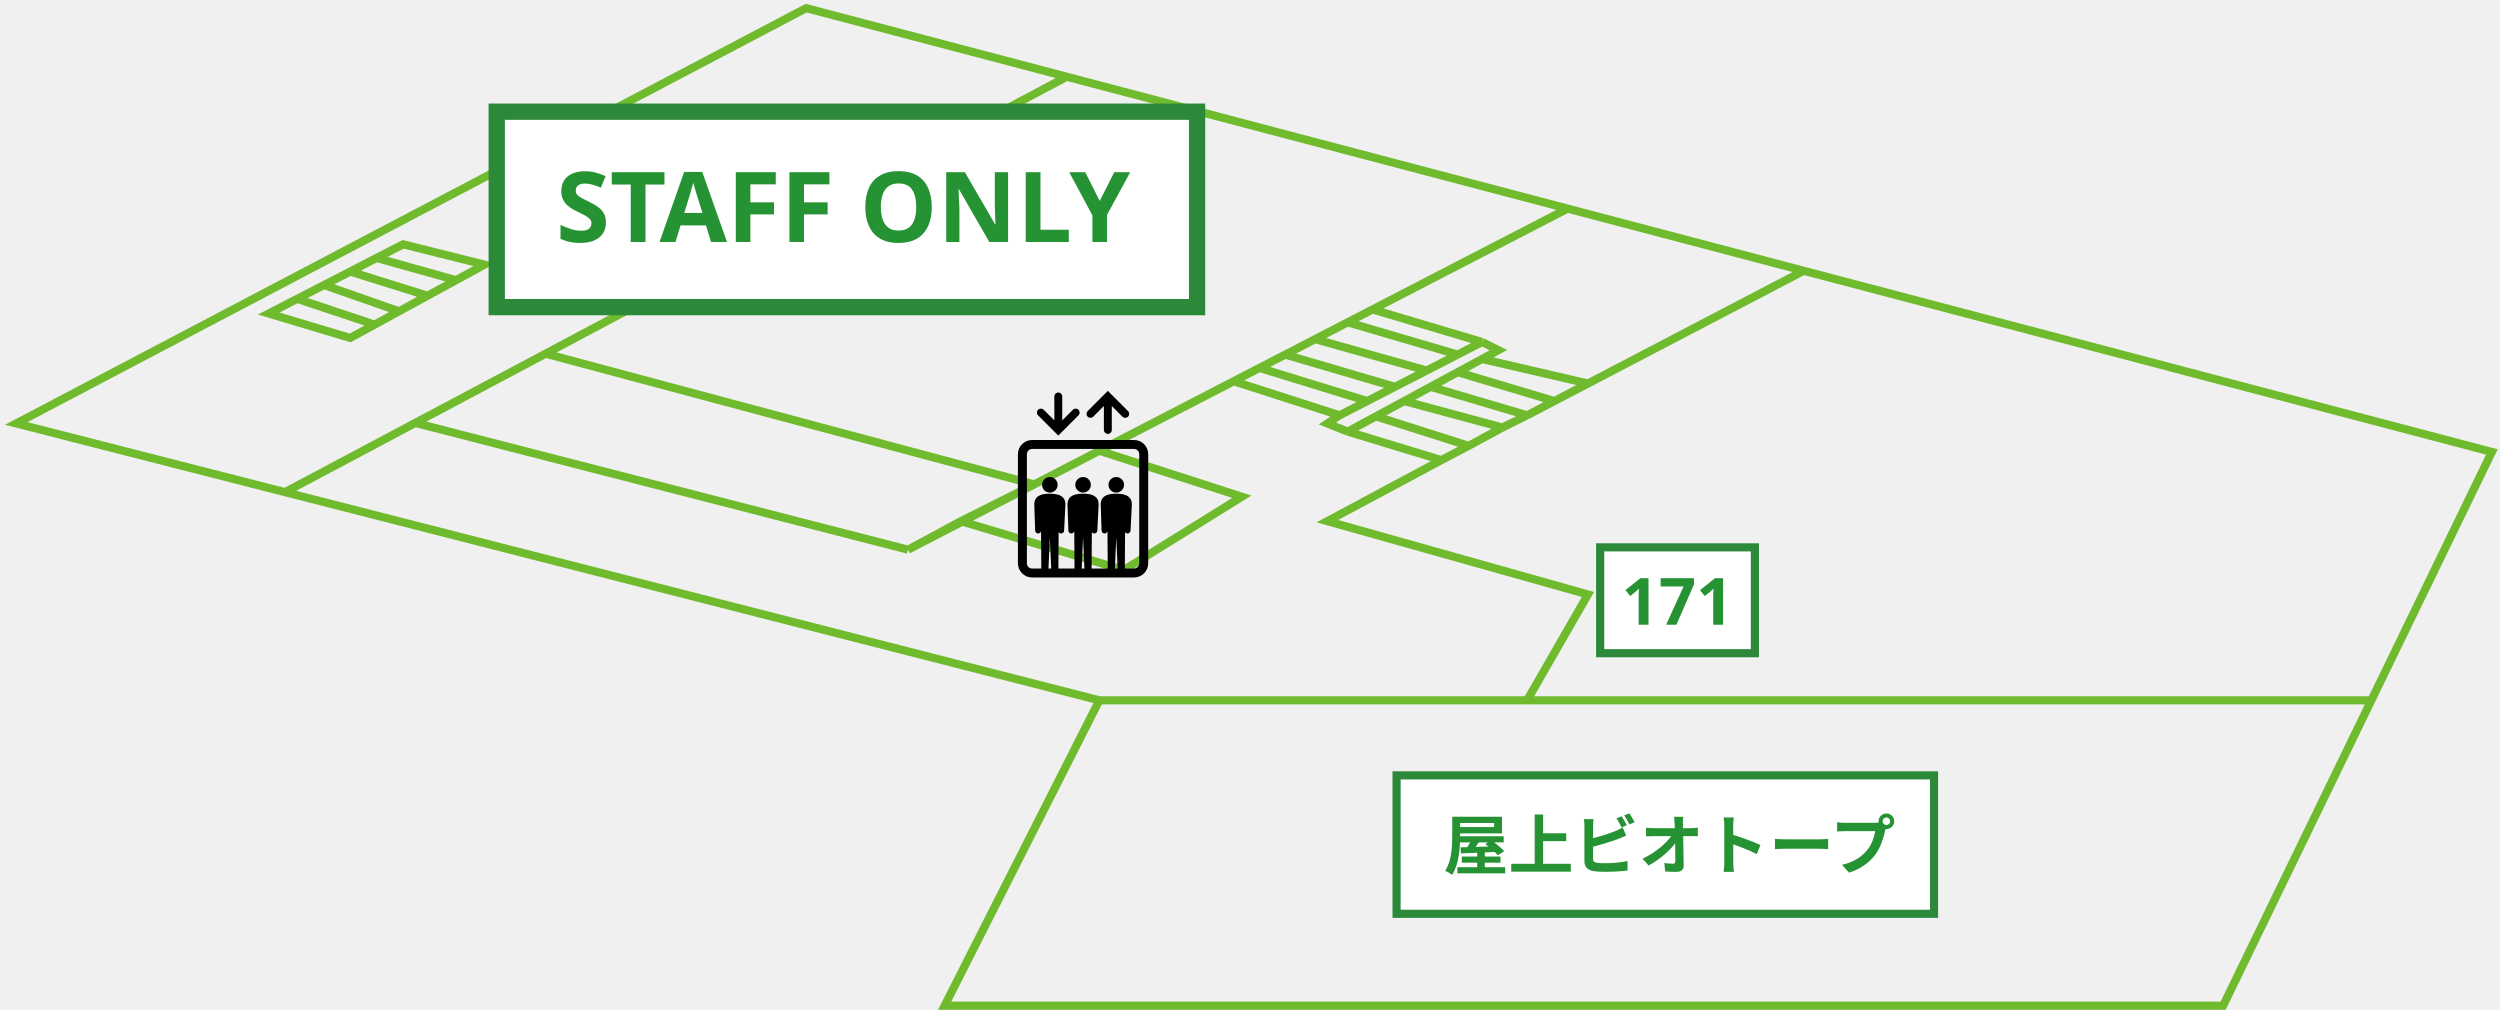
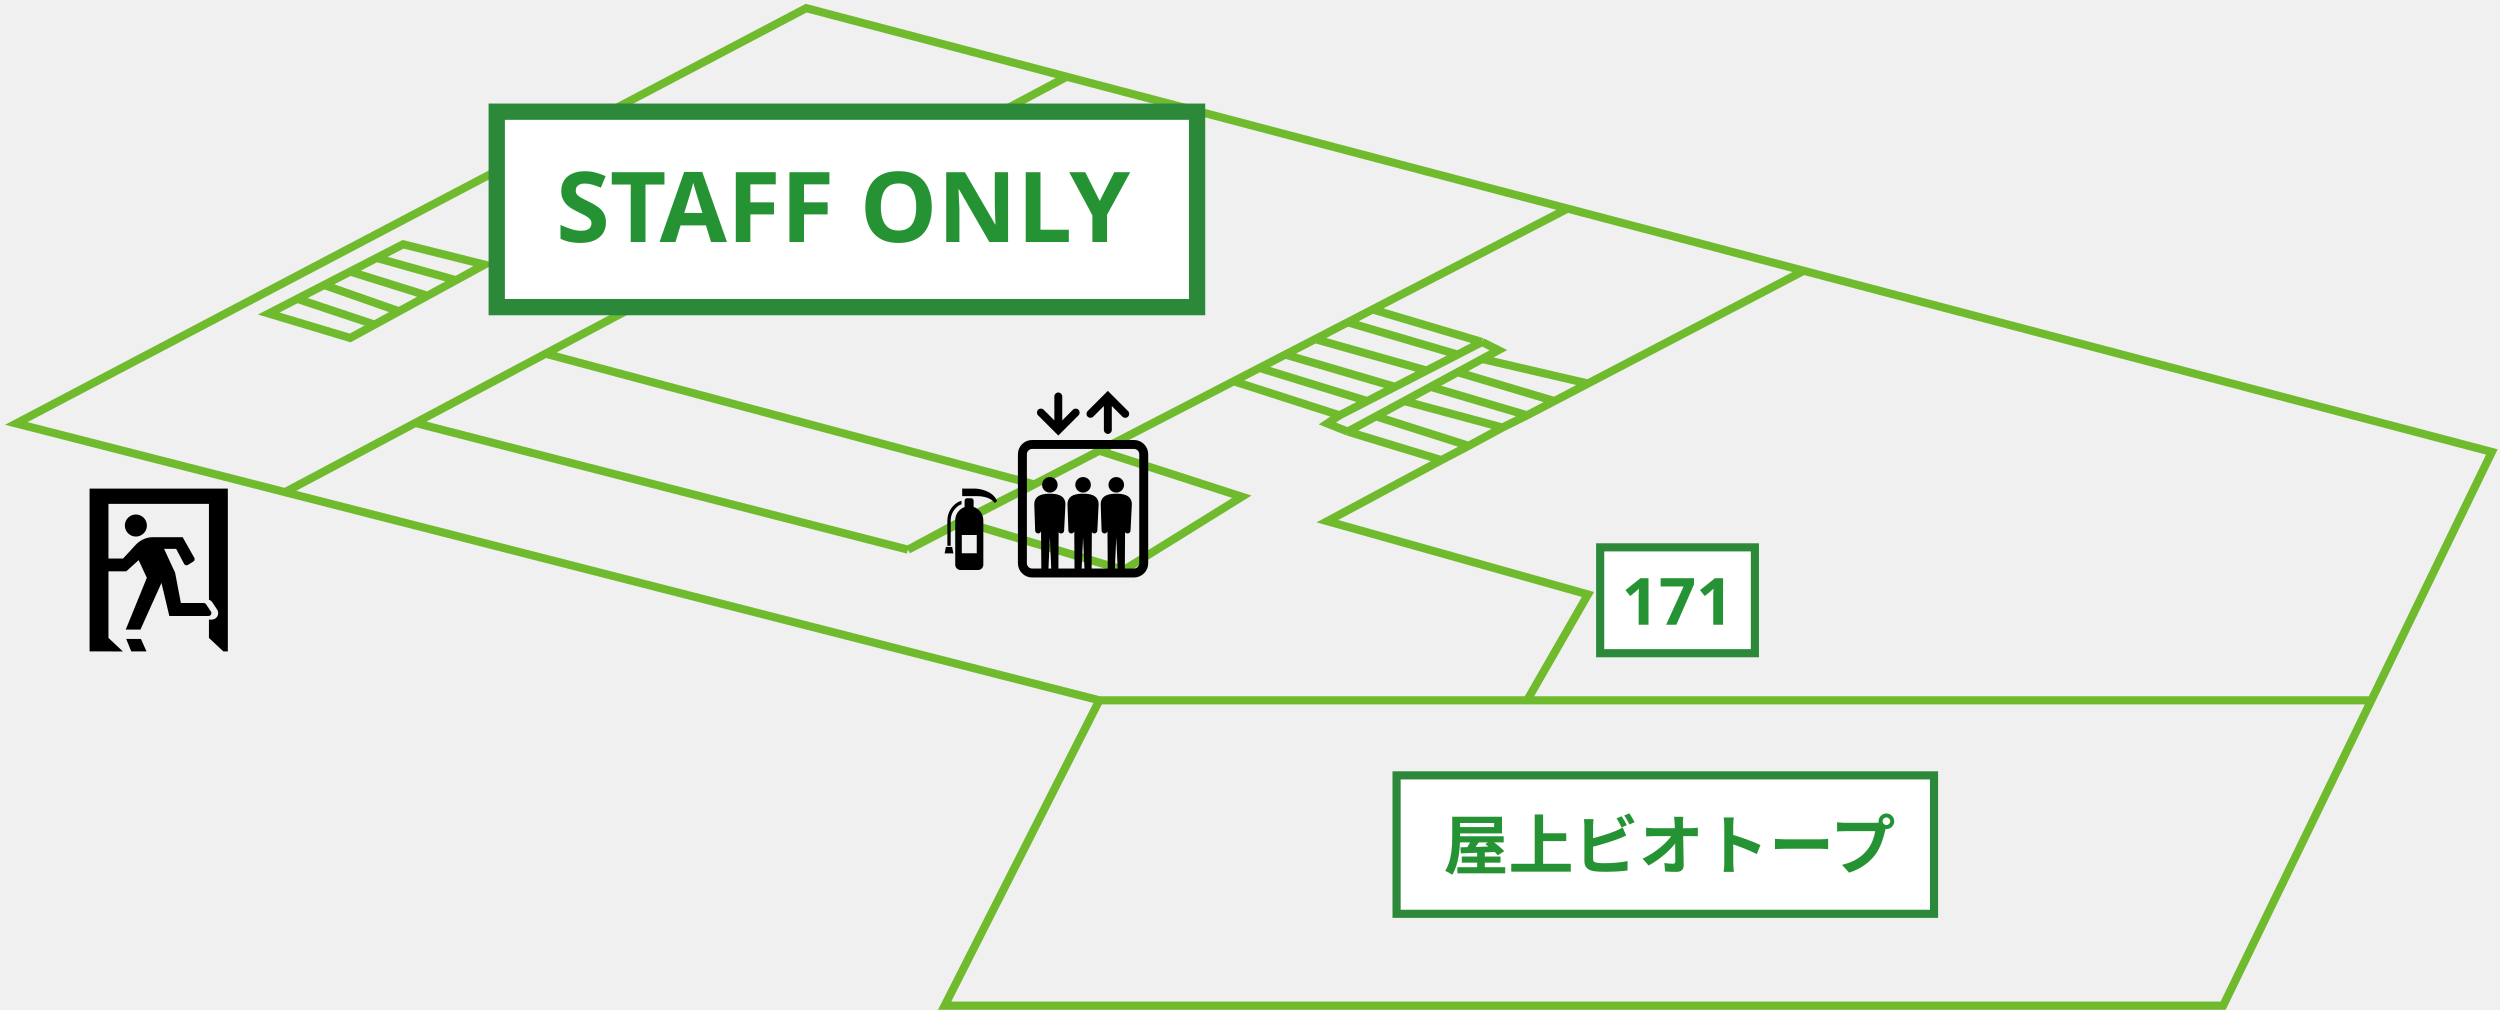
<svg xmlns="http://www.w3.org/2000/svg" width="307" height="124" viewBox="0 0 307 124" fill="none">
  <path d="M135 86L116 123.5H273L291.199 86M135 86L35 60.436M135 86H187.528M35 60.436L2 52L99 1L131 9.425M35 60.436L51 51.934M131 9.425L192.5 25.617M131 9.425L67 43.432M36.5 36.697L33 38.5L43 41.5L46 39.864M36.5 36.697L46 39.864M36.5 36.697L39.794 35M46 39.864L49 38.227M39.794 35L49 38.227M39.794 35L43 33.349M49 38.227L52.5 36.318M43 33.349L52.5 36.318M43 33.349L46.25 31.674M52.5 36.318L56 34.409M46.25 31.674L49.5 30L59.5 32.5L56 34.409M46.25 31.674L56 34.409M51 51.934L111.5 67.5M51 51.934L67 43.432M111.5 67.5L118 64M111.5 67.5L135 55.349M192.5 25.617L168.552 38M192.5 25.617L221.5 33.252M127 59.485L67 43.432M127 59.485L118 64M127 59.485L135 55.349M118 64L138 70L152.5 61L135 55.349M135 55.349L151.5 46.817M151.5 46.817L164.5 51M151.5 46.817L154.666 45.18M164.5 51L167.903 49.25M164.5 51L163 52L165.5 53M182 42L168.552 38M182 42L179 43.543M182 42L184 43L182 44.081M168.552 38L165.5 39.578M165.5 39.578L179 43.543M165.5 39.578L161.5 41.646M179 43.543L175.194 45.5M161.5 41.646L175.194 45.5M161.5 41.646L157.832 43.543M175.194 45.5L171.306 47.5M157.832 43.543L171.306 47.5M157.832 43.543L154.666 45.18M171.306 47.5L167.903 49.25M154.666 45.18L167.903 49.25M165.5 53L177 56.5M165.5 53L168.969 51.125M177 56.5L180.35 54.75M177 56.5L163 64L195 73L187.528 86M221.5 33.252L306 55.5L291.199 86M221.5 33.252L195 47.096M182 44.081L195 47.096M182 44.081L179 45.703M195 47.096L190.878 49.25M179 45.703L190.878 49.25M179 45.703L175.675 47.5M190.878 49.25L187.528 51M175.675 47.5L187.528 51M175.675 47.5L172.438 49.25M187.528 51L184.5 52.5M172.438 49.25L184.5 52.5M172.438 49.25L168.969 51.125M184.5 52.5L180.35 54.75M168.969 51.125L180.35 54.75M187.528 86H291.199" stroke="#6FBA2D" />
  <path d="M128.922 58.58C128.394 58.58 127.967 59.007 127.967 59.535C127.967 60.063 128.394 60.49 128.922 60.49C129.45 60.49 129.878 60.063 129.878 59.535C129.878 59.007 129.45 58.58 128.922 58.58Z" fill="black" />
  <path d="M133.001 58.58C132.473 58.58 132.045 59.007 132.045 59.535C132.045 60.063 132.473 60.49 133.001 60.49C133.528 60.49 133.956 60.063 133.956 59.535C133.956 59.007 133.528 58.58 133.001 58.58Z" fill="black" />
  <path d="M137.079 58.58C136.551 58.58 136.123 59.007 136.123 59.535C136.123 60.063 136.551 60.49 137.079 60.49C137.606 60.49 138.034 60.063 138.034 59.535C138.034 59.007 137.606 58.58 137.079 58.58Z" fill="black" />
  <path d="M139.256 54.031H126.744C125.783 54.031 125 54.814 125 55.775V69.171C125 70.133 125.783 70.915 126.744 70.915H139.256C140.218 70.915 141 70.133 141 69.171V55.775C141 54.814 140.218 54.031 139.256 54.031ZM128.752 69.815L128.922 65.985L129.092 69.815H128.752ZM132.83 69.815L133 65.985L133.17 69.815H132.83ZM136.908 69.815L137.079 65.985L137.249 69.815H136.908ZM139.9 69.171C139.9 69.526 139.611 69.815 139.256 69.815H138.128L138.159 65.344C138.229 65.447 138.344 65.516 138.478 65.51C138.683 65.5 138.842 65.326 138.832 65.121L138.99 61.941C138.99 60.69 137.723 60.628 137.079 60.628C136.434 60.628 135.167 60.69 135.167 61.941L135.273 65.121C135.264 65.326 135.422 65.5 135.627 65.51C135.806 65.518 135.955 65.395 135.998 65.228L136.03 69.815H134.049L134.08 65.344C134.15 65.447 134.266 65.516 134.4 65.51C134.605 65.5 134.763 65.326 134.754 65.121L134.912 61.941C134.912 60.69 133.644 60.628 133 60.628C132.356 60.628 131.088 60.69 131.088 61.941L131.195 65.121C131.185 65.326 131.343 65.5 131.549 65.51C131.728 65.518 131.877 65.395 131.92 65.227L131.951 69.815H129.971L130.002 65.344C130.072 65.447 130.188 65.516 130.322 65.51C130.527 65.5 130.685 65.326 130.675 65.121L130.833 61.94C130.833 60.69 129.566 60.628 128.922 60.628C128.277 60.628 127.01 60.69 127.01 61.94L127.116 65.121C127.107 65.326 127.265 65.5 127.47 65.51C127.65 65.518 127.799 65.395 127.841 65.227L127.873 69.814H126.744C126.389 69.814 126.101 69.526 126.101 69.171V55.775C126.101 55.42 126.389 55.132 126.744 55.132H139.256C139.611 55.132 139.899 55.42 139.899 55.775V69.171H139.9Z" fill="black" />
  <path d="M134.25 51.166L135.557 49.859V52.798C135.557 53.066 135.775 53.284 136.043 53.284C136.311 53.284 136.529 53.066 136.529 52.798V49.859L137.836 51.166C137.931 51.261 138.055 51.309 138.179 51.309C138.303 51.309 138.428 51.261 138.522 51.166C138.712 50.977 138.712 50.669 138.522 50.48L136.386 48.343L136.043 48L135.7 48.343L133.563 50.48C133.373 50.669 133.373 50.977 133.563 51.166C133.753 51.356 134.06 51.356 134.25 51.166Z" fill="black" />
  <path d="M129.615 53.141C129.615 53.141 129.615 53.141 129.615 53.141L129.958 53.484L130.301 53.141C130.301 53.141 130.302 53.141 130.302 53.141L132.437 51.004C132.627 50.815 132.627 50.507 132.437 50.318C132.248 50.128 131.941 50.128 131.751 50.318L130.444 51.625V48.686C130.444 48.417 130.226 48.2 129.958 48.2C129.69 48.2 129.473 48.417 129.473 48.686V51.625L128.165 50.318C127.976 50.128 127.668 50.128 127.478 50.318C127.289 50.507 127.289 50.815 127.478 51.004L129.615 53.141Z" fill="black" />
  <rect x="61" y="13.715" width="86" height="24" fill="white" stroke="#2C893A" stroke-width="2" />
  <path d="M74.409 27.339C74.409 27.843 74.285 28.283 74.037 28.659C73.789 29.035 73.429 29.327 72.957 29.535C72.493 29.735 71.925 29.835 71.253 29.835C70.957 29.835 70.665 29.815 70.377 29.775C70.097 29.735 69.825 29.679 69.561 29.607C69.305 29.527 69.061 29.431 68.829 29.319V27.627C69.237 27.803 69.657 27.967 70.089 28.119C70.529 28.263 70.965 28.335 71.397 28.335C71.693 28.335 71.929 28.295 72.105 28.215C72.289 28.135 72.421 28.027 72.501 27.891C72.589 27.755 72.633 27.599 72.633 27.423C72.633 27.207 72.557 27.023 72.405 26.871C72.261 26.719 72.065 26.579 71.817 26.451C71.569 26.315 71.285 26.171 70.965 26.019C70.765 25.923 70.549 25.811 70.317 25.683C70.085 25.547 69.861 25.383 69.645 25.191C69.437 24.991 69.265 24.751 69.129 24.471C68.993 24.191 68.925 23.855 68.925 23.463C68.925 22.951 69.041 22.515 69.273 22.155C69.513 21.787 69.849 21.507 70.281 21.315C70.721 21.123 71.237 21.027 71.829 21.027C72.277 21.027 72.701 21.079 73.101 21.183C73.509 21.287 73.933 21.435 74.373 21.627L73.785 23.043C73.393 22.883 73.041 22.759 72.729 22.671C72.417 22.583 72.097 22.539 71.769 22.539C71.545 22.539 71.353 22.575 71.193 22.647C71.033 22.719 70.909 22.819 70.821 22.947C70.741 23.075 70.701 23.227 70.701 23.403C70.701 23.603 70.761 23.775 70.881 23.919C71.001 24.055 71.181 24.187 71.421 24.315C71.661 24.443 71.961 24.595 72.321 24.771C72.761 24.979 73.133 25.195 73.437 25.419C73.749 25.643 73.989 25.907 74.157 26.211C74.325 26.515 74.409 26.891 74.409 27.339ZM79.266 29.715H77.454V22.659H75.126V21.147H81.594V22.659H79.266V29.715ZM87.316 29.715L86.692 27.675H83.572L82.948 29.715H80.992L84.016 21.111H86.236L89.272 29.715H87.316ZM85.636 24.159C85.596 24.023 85.544 23.851 85.48 23.643C85.416 23.435 85.352 23.223 85.288 23.007C85.224 22.791 85.172 22.603 85.132 22.443C85.092 22.603 85.036 22.803 84.964 23.043C84.9 23.275 84.836 23.499 84.772 23.715C84.716 23.923 84.672 24.071 84.64 24.159L84.028 26.151H86.26L85.636 24.159ZM92.145 29.715H90.357V21.147H95.265V22.635H92.145V24.843H95.049V26.331H92.145V29.715ZM98.731 29.715H96.943V21.147H101.851V22.635H98.731V24.843H101.635V26.331H98.731V29.715ZM114.422 25.419C114.422 26.083 114.338 26.687 114.17 27.231C114.01 27.767 113.762 28.231 113.426 28.623C113.098 29.015 112.674 29.315 112.154 29.523C111.642 29.731 111.038 29.835 110.342 29.835C109.646 29.835 109.038 29.731 108.518 29.523C108.006 29.307 107.582 29.007 107.246 28.623C106.918 28.231 106.67 27.763 106.502 27.219C106.342 26.675 106.262 26.071 106.262 25.407C106.262 24.519 106.406 23.747 106.694 23.091C106.99 22.435 107.438 21.927 108.038 21.567C108.646 21.199 109.418 21.015 110.354 21.015C111.282 21.015 112.046 21.199 112.646 21.567C113.246 21.927 113.69 22.439 113.978 23.103C114.274 23.759 114.422 24.531 114.422 25.419ZM108.17 25.419C108.17 26.019 108.246 26.535 108.398 26.967C108.55 27.399 108.786 27.731 109.106 27.963C109.426 28.195 109.838 28.311 110.342 28.311C110.862 28.311 111.278 28.195 111.59 27.963C111.91 27.731 112.142 27.399 112.286 26.967C112.438 26.535 112.514 26.019 112.514 25.419C112.514 24.515 112.346 23.807 112.01 23.295C111.674 22.783 111.122 22.527 110.354 22.527C109.842 22.527 109.426 22.643 109.106 22.875C108.786 23.107 108.55 23.439 108.398 23.871C108.246 24.303 108.17 24.819 108.17 25.419ZM123.793 29.715H121.489L117.757 23.235H117.709C117.717 23.435 117.725 23.639 117.733 23.847C117.741 24.047 117.749 24.251 117.757 24.459C117.773 24.659 117.785 24.863 117.793 25.071C117.801 25.271 117.809 25.475 117.817 25.683V29.715H116.197V21.147H118.489L122.209 27.567H122.245C122.237 27.367 122.229 27.171 122.221 26.979C122.213 26.779 122.205 26.583 122.197 26.391C122.197 26.191 122.193 25.995 122.185 25.803C122.177 25.603 122.169 25.403 122.161 25.203V21.147H123.793V29.715ZM125.959 29.715V21.147H127.771V28.215H131.251V29.715H125.959ZM135.045 24.675L136.833 21.147H138.789L135.945 26.379V29.715H134.145V26.439L131.301 21.147H133.269L135.045 24.675Z" fill="#259333" />
  <rect x="171.5" y="95.215" width="66" height="17" fill="white" stroke="#2C893A" />
  <path d="M178.334 100.291H179.302V102.611C179.302 104.019 179.174 106.115 178.326 107.435C178.142 107.275 177.718 107.035 177.47 106.939C178.27 105.707 178.334 103.891 178.334 102.611V100.291ZM178.87 100.291H184.446V102.339H178.87V101.563H183.478V101.067H178.87V100.291ZM179.126 102.691H184.654V103.443H179.126V102.691ZM179.51 105.179H184.262V105.939H179.51V105.179ZM178.966 106.491H184.838V107.243H178.966V106.491ZM181.398 104.579H182.334V107.003H181.398V104.579ZM179.35 104.051C180.47 104.027 182.198 103.979 183.83 103.915L183.806 104.611C182.222 104.691 180.542 104.755 179.39 104.795L179.35 104.051ZM180.806 102.859L181.782 103.179C181.43 103.683 181.054 104.227 180.758 104.579L180.014 104.283C180.294 103.899 180.63 103.299 180.806 102.859ZM182.39 103.651L183.126 103.203C183.67 103.571 184.382 104.131 184.718 104.531L183.926 105.027C183.614 104.635 182.942 104.051 182.39 103.651ZM189.006 102.323H192.334V103.291H189.006V102.323ZM185.582 106.075H192.894V107.043H185.582V106.075ZM188.462 100.019H189.494V106.611H188.462V100.019ZM199.142 100.235C199.342 100.531 199.622 101.035 199.774 101.331L199.134 101.611C198.966 101.283 198.726 100.811 198.51 100.499L199.142 100.235ZM200.086 99.875C200.294 100.179 200.59 100.683 200.734 100.963L200.094 101.243C199.934 100.907 199.67 100.443 199.454 100.139L200.086 99.875ZM195.686 100.587C195.654 100.827 195.63 101.187 195.63 101.419C195.63 101.907 195.63 104.851 195.63 105.451C195.63 105.803 195.79 105.891 196.15 105.955C196.39 105.995 196.718 106.003 197.07 106.003C197.91 106.003 199.198 105.907 199.862 105.731V106.899C199.102 107.011 197.894 107.059 197.014 107.059C196.494 107.059 196.006 107.027 195.662 106.971C194.974 106.843 194.566 106.467 194.566 105.771C194.566 104.851 194.566 101.915 194.566 101.419C194.566 101.235 194.542 100.827 194.51 100.587H195.686ZM195.158 103.043C196.19 102.819 197.558 102.387 198.398 102.043C198.678 101.923 198.95 101.795 199.27 101.611L199.694 102.619C199.39 102.747 199.03 102.899 198.766 103.003C197.822 103.363 196.254 103.835 195.166 104.091L195.158 103.043ZM206.71 100.307C206.67 100.563 206.654 100.867 206.662 101.123C206.686 102.443 206.742 104.643 206.758 106.259C206.766 106.771 206.47 107.067 205.862 107.067C205.374 107.067 204.934 107.051 204.478 107.019L204.382 105.979C204.75 106.035 205.182 106.067 205.454 106.067C205.654 106.067 205.726 105.963 205.726 105.739C205.726 104.635 205.71 102.443 205.646 101.123C205.622 100.779 205.606 100.523 205.566 100.307H206.71ZM202.142 101.643C202.366 101.667 202.75 101.699 203.022 101.699C203.582 101.699 207.278 101.699 207.67 101.699C207.926 101.699 208.302 101.659 208.494 101.635V102.691C208.246 102.683 207.934 102.675 207.718 102.675C207.406 102.675 203.494 102.675 203.054 102.675C202.758 102.675 202.422 102.691 202.142 102.707V101.643ZM201.71 105.451C203.382 104.651 204.782 103.419 205.358 102.475H205.878L205.886 103.331C205.238 104.299 203.822 105.555 202.446 106.283L201.71 105.451ZM211.742 105.955C211.742 105.339 211.742 102.027 211.742 101.355C211.742 101.067 211.718 100.675 211.662 100.387H212.91C212.878 100.675 212.838 101.019 212.838 101.355C212.838 102.235 212.846 105.363 212.846 105.955C212.846 106.179 212.878 106.739 212.918 107.067H211.662C211.718 106.755 211.742 106.267 211.742 105.955ZM212.606 102.459C213.67 102.755 215.398 103.387 216.182 103.771L215.734 104.883C214.822 104.411 213.478 103.899 212.606 103.611V102.459ZM217.966 103.011C218.262 103.035 218.838 103.067 219.254 103.067C220.198 103.067 222.838 103.067 223.55 103.067C223.926 103.067 224.278 103.027 224.494 103.011V104.275C224.302 104.267 223.894 104.227 223.558 104.227C222.83 104.227 220.198 104.227 219.254 104.227C218.806 104.227 218.27 104.251 217.966 104.275V103.011ZM231.186 100.851C231.186 101.107 231.394 101.315 231.65 101.315C231.906 101.315 232.114 101.107 232.114 100.851C232.114 100.595 231.906 100.387 231.65 100.387C231.394 100.387 231.186 100.595 231.186 100.851ZM230.69 100.851C230.69 100.323 231.122 99.891 231.65 99.891C232.178 99.891 232.61 100.323 232.61 100.851C232.61 101.379 232.178 101.811 231.65 101.811C231.122 101.811 230.69 101.379 230.69 100.851ZM231.666 101.483C231.586 101.635 231.53 101.867 231.49 102.035C231.306 102.819 230.954 104.067 230.282 104.955C229.562 105.915 228.498 106.707 227.066 107.163L226.194 106.203C227.786 105.835 228.69 105.139 229.33 104.331C229.866 103.667 230.17 102.755 230.274 102.067C229.786 102.067 227.146 102.067 226.546 102.067C226.178 102.067 225.802 102.091 225.594 102.107V100.971C225.834 101.003 226.282 101.043 226.546 101.043C227.146 101.043 229.802 101.043 230.25 101.043C230.41 101.043 230.666 101.035 230.874 100.979L231.666 101.483Z" fill="#259333" />
  <rect x="196.5" y="67.215" width="19" height="13" fill="white" stroke="#2C893A" />
  <path d="M202.437 76.715H201.229V73.411C201.229 73.32 201.229 73.208 201.229 73.075C201.234 72.942 201.239 72.803 201.245 72.659C201.25 72.515 201.255 72.387 201.261 72.275C201.234 72.307 201.175 72.365 201.085 72.451C200.999 72.531 200.919 72.603 200.845 72.667L200.189 73.195L199.605 72.467L201.445 71.003H202.437V76.715ZM204.599 76.715L206.743 72.019H203.927V71.003H208.023V71.763L205.863 76.715H204.599ZM211.593 76.715H210.385V73.411C210.385 73.32 210.385 73.208 210.385 73.075C210.39 72.942 210.396 72.803 210.401 72.659C210.406 72.515 210.412 72.387 210.417 72.275C210.39 72.307 210.332 72.365 210.241 72.451C210.156 72.531 210.076 72.603 210.001 72.667L209.345 73.195L208.761 72.467L210.601 71.003H211.593V76.715Z" fill="#259333" />
+   <path d="M15.33 64.534C15.33 65.282 15.94 65.889 16.685 65.889C17.434 65.889 18.041 65.282 18.041 64.534C18.041 63.788 17.434 63.178 16.685 63.178C15.94 63.178 15.33 63.788 15.33 64.534Z" fill="black" />
+   <path d="M16 78.46L15.502 78.457L15.503 78.46H15.496L16.119 79.995H17.99L17.302 78.46H16Z" fill="black" />
+   <path d="M11.059 60H11.007H11V79.927V79.988V79.995H13.357L15.082 80L15.076 79.995H15.086L13.318 78.338V70.158H15.503L16.682 69.095L17.025 68.788L18.031 70.955L16.15 75.573L15.439 77.311H15.442L15.439 77.318H17.245L18.687 74.11L19.829 71.583L20.792 75.641H25.611C25.889 75.641 26.055 75.336 25.902 75.106L25.306 74.204C25.292 74.187 25.279 74.174 25.265 74.157C25.201 74.089 25.113 74.048 25.018 74.048H22.212L21.504 70.331L20.546 68.261L20.152 67.404H21.633L22.605 69.24C22.666 69.355 22.785 69.416 22.9 69.416C22.961 69.416 23.022 69.399 23.076 69.366L23.75 68.949C23.899 68.854 23.951 68.657 23.862 68.505L22.429 65.964H18.81C17.99 65.964 17.211 66.306 16.659 66.909L15.117 68.586H13.318V61.877H25.627H25.658V73.648C25.824 73.703 25.97 73.811 26.068 73.96L26.665 74.858C26.824 75.102 26.841 75.41 26.702 75.668C26.563 75.925 26.299 76.085 26.007 76.085H25.658V78.338L27.43 79.995H27.979V60H11.059Z" fill="black" />
+   <path d="M119.75 60C119.44 60 118.157 60 118.157 60V60.929C118.157 60.929 119.042 60.929 119.971 60.929C121.697 60.929 122.14 61.77 122.14 61.77C122.14 61.77 122.14 61.77 122.449 61.549C121.918 60.177 120.06 60 119.75 60Z" fill="black" />
+   <path d="M116.157 67.167L116 67.958H117.08L116.923 67.167H116.157Z" fill="black" />
+   <path d="M119.559 62.251V61.475C119.559 61.317 119.431 61.189 119.272 61.189H118.739C118.58 61.189 118.453 61.317 118.453 61.475V62.267C117.782 62.503 117.302 63.142 117.302 63.894V69.336C117.302 69.703 117.599 70 117.966 70H120.09C120.456 70 120.753 69.703 120.753 69.336V63.894C120.753 63.126 120.252 62.475 119.559 62.251ZM119.946 67.942H118.109V65.698H119.946V67.942Z" fill="black" />
+   <path d="M116.745 63.925C116.745 63.169 117.132 62.476 117.746 62.074L117.748 62.073L117.748 62.073C117.751 62.07 117.875 61.992 118.071 61.926V61.5C117.747 61.587 117.542 61.72 117.522 61.733C117.522 61.733 117.522 61.733 117.522 61.733C117.522 61.733 117.52 61.734 117.52 61.735L117.52 61.735C116.794 62.212 116.337 63.03 116.337 63.925V67.027H116.745V63.925ZM117.751 62.071L117.749 62.073L117.749 62.072L117.751 62.071Z" fill="black" />
</svg>
